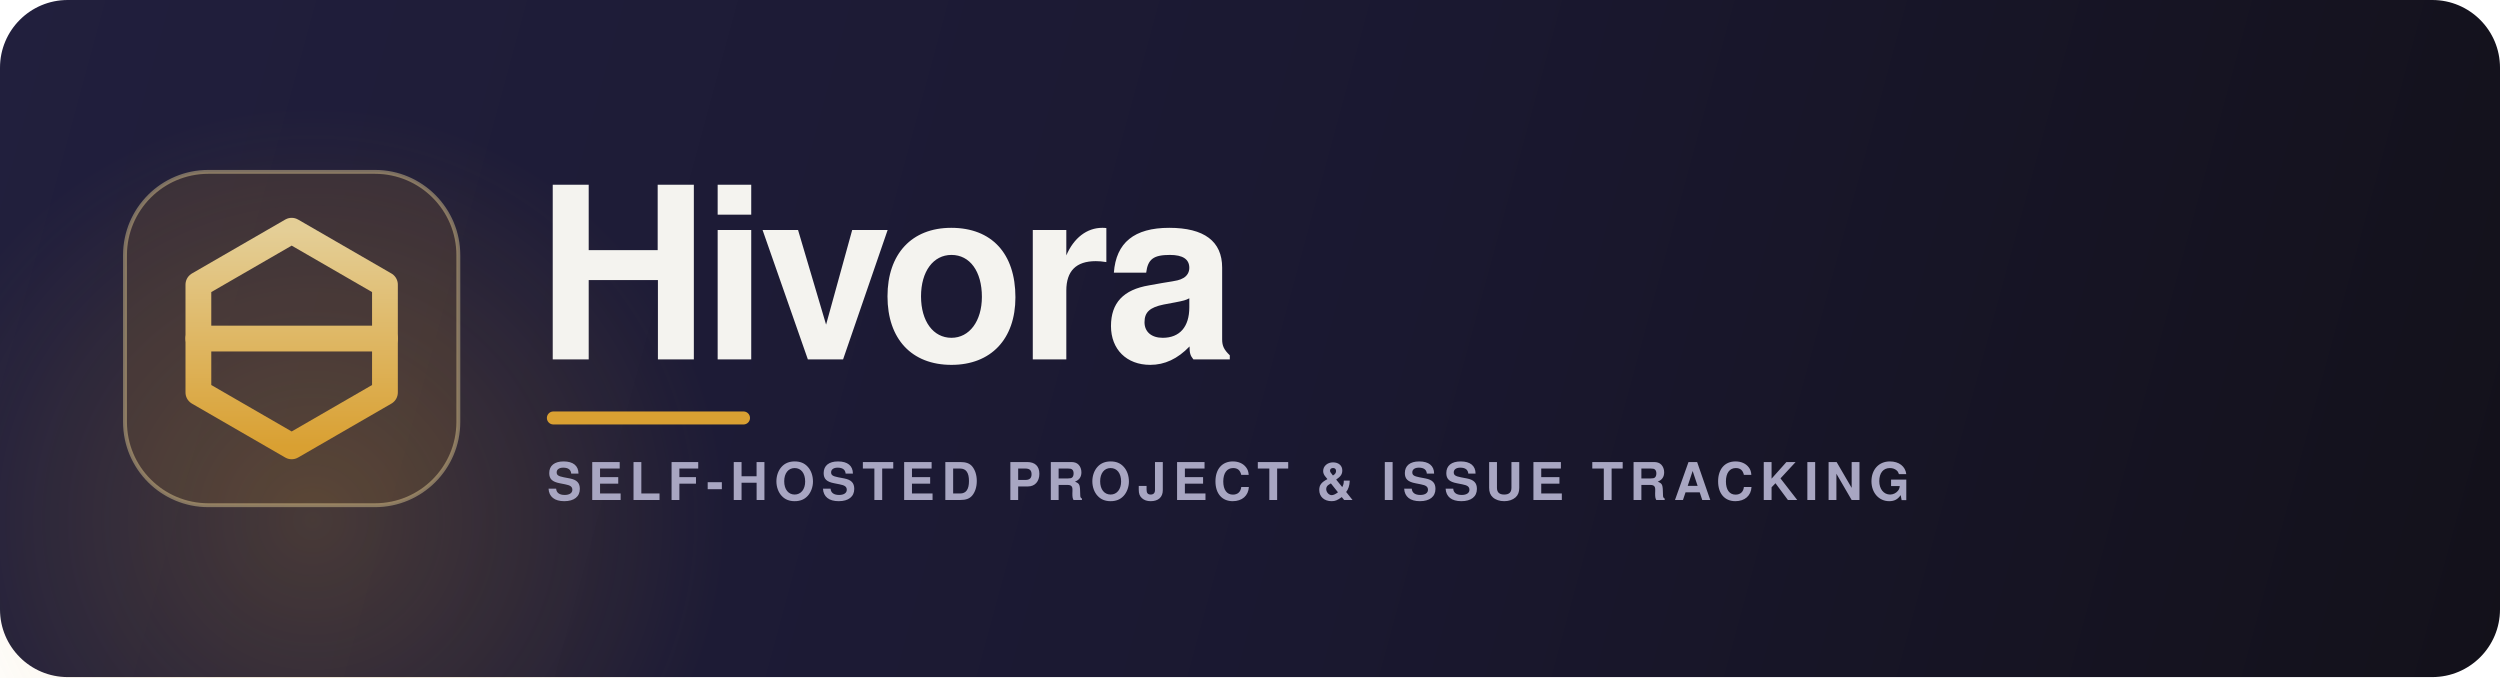
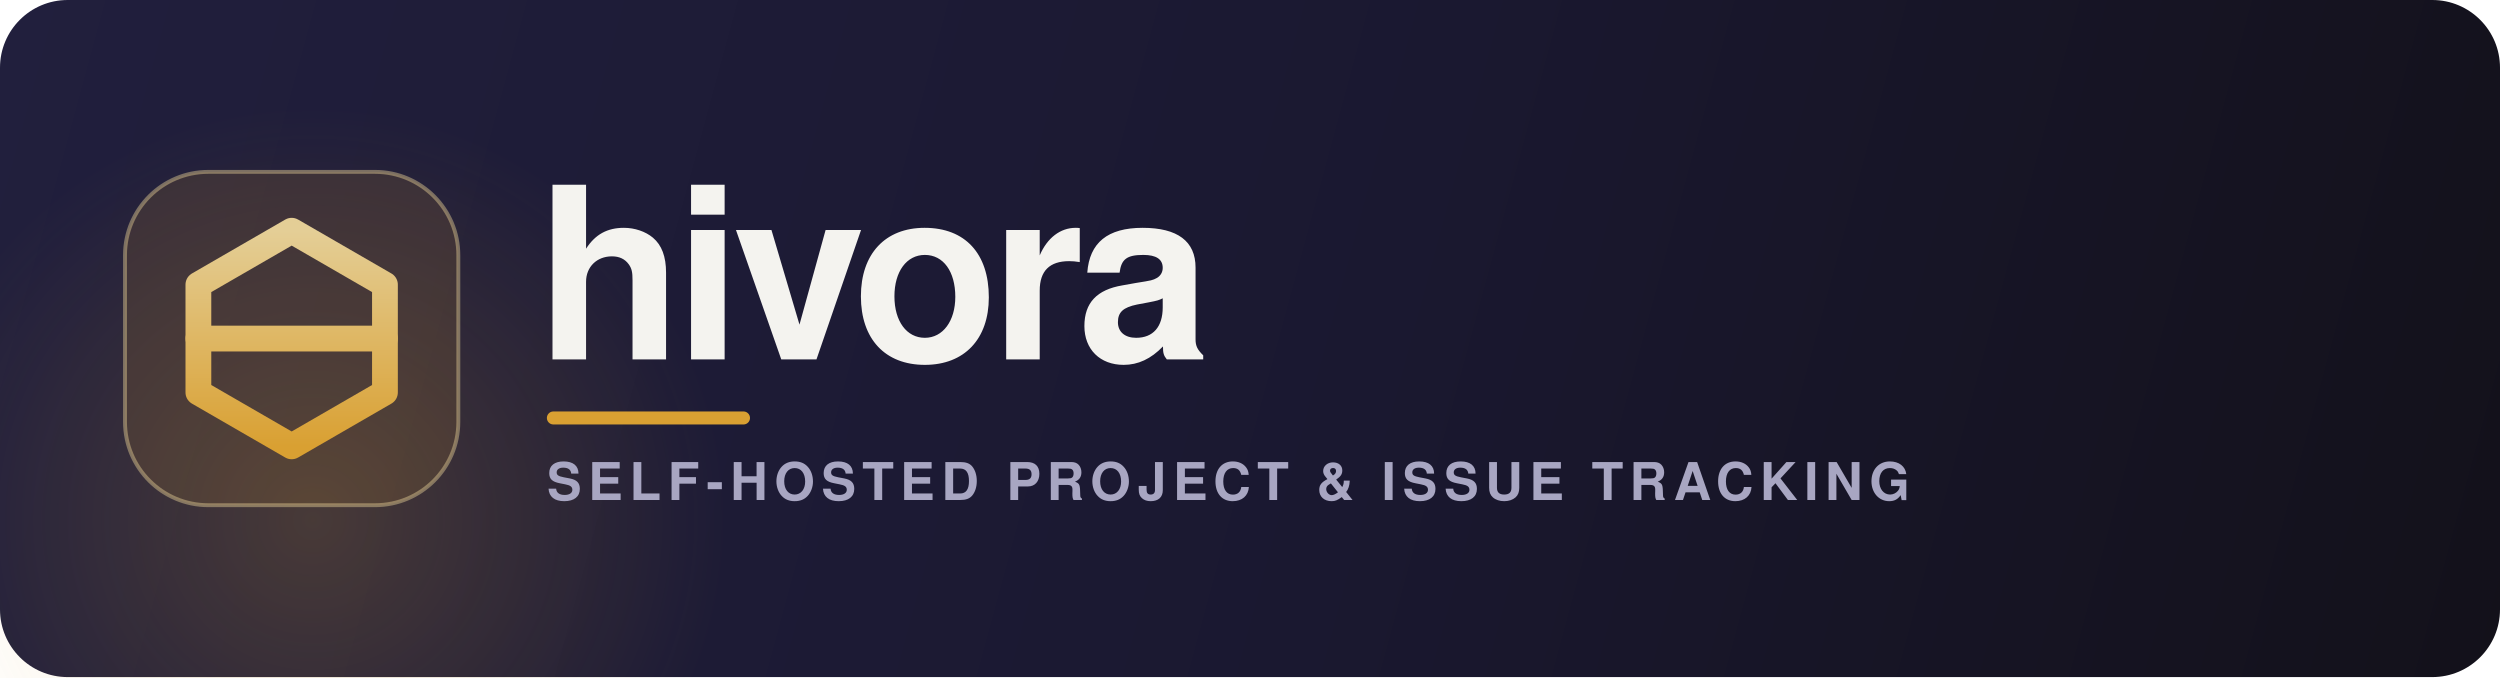
<svg xmlns="http://www.w3.org/2000/svg" width="960" height="260" viewBox="0 0 960 260" fill="none" role="img" aria-label="Hivora — self-hosted project and issue tracking">
  <defs>
    <linearGradient id="bg" x1="0" y1="0" x2="960" y2="260" gradientUnits="userSpaceOnUse">
      <stop stop-color="#211F3D" />
      <stop offset="0.55" stop-color="#1A1830" />
      <stop offset="1" stop-color="#13111A" />
    </linearGradient>
    <linearGradient id="amber" x1="60" y1="14" x2="60" y2="106" gradientUnits="userSpaceOnUse">
      <stop stop-color="#E4CE96" />
      <stop offset="1" stop-color="#D9A032" />
    </linearGradient>
    <radialGradient id="glow" cx="0.5" cy="0.5" r="0.5" gradientUnits="objectBoundingBox">
      <stop stop-color="#D9A032" stop-opacity="0.22" />
      <stop offset="1" stop-color="#D9A032" stop-opacity="0" />
    </radialGradient>
  </defs>
  <rect width="960" height="260" rx="26" fill="url(#bg)" />
  <rect x="-40" y="40" width="320" height="320" fill="url(#glow)" />
  <rect x="48" y="66" width="128" height="128" rx="32" fill="#D9A032" fill-opacity="0.13" stroke="#E4CE96" stroke-opacity="0.45" stroke-width="1.5" />
  <g transform="translate(58 76) scale(0.9)" stroke="url(#amber)" stroke-width="11" stroke-linecap="round" stroke-linejoin="round" fill="none">
    <path d="M60 14 99.8 37v46L60 106 20.2 83V37Z" />
    <path d="M20.2 60h79.6" />
  </g>
-   <text x="206" y="138" font-family="Sora, 'Segoe UI', system-ui, -apple-system, Helvetica, Arial, sans-serif" font-size="92" font-weight="800" letter-spacing="-3" fill="#F4F3EF">Hivora</text>
+   <text x="206" y="138" font-family="Sora, 'Segoe UI', system-ui, -apple-system, Helvetica, Arial, sans-serif" font-size="92" font-weight="800" letter-spacing="-3" fill="#F4F3EF">hivora</text>
  <rect x="210" y="158" width="78" height="5" rx="2.5" fill="#D9A032" />
  <text x="210" y="192" font-family="'Segoe UI', system-ui, -apple-system, Helvetica, Arial, sans-serif" font-size="20" font-weight="600" letter-spacing="2.5" fill="#A8A6C2">SELF-HOSTED PROJECT &amp; ISSUE TRACKING</text>
</svg>
